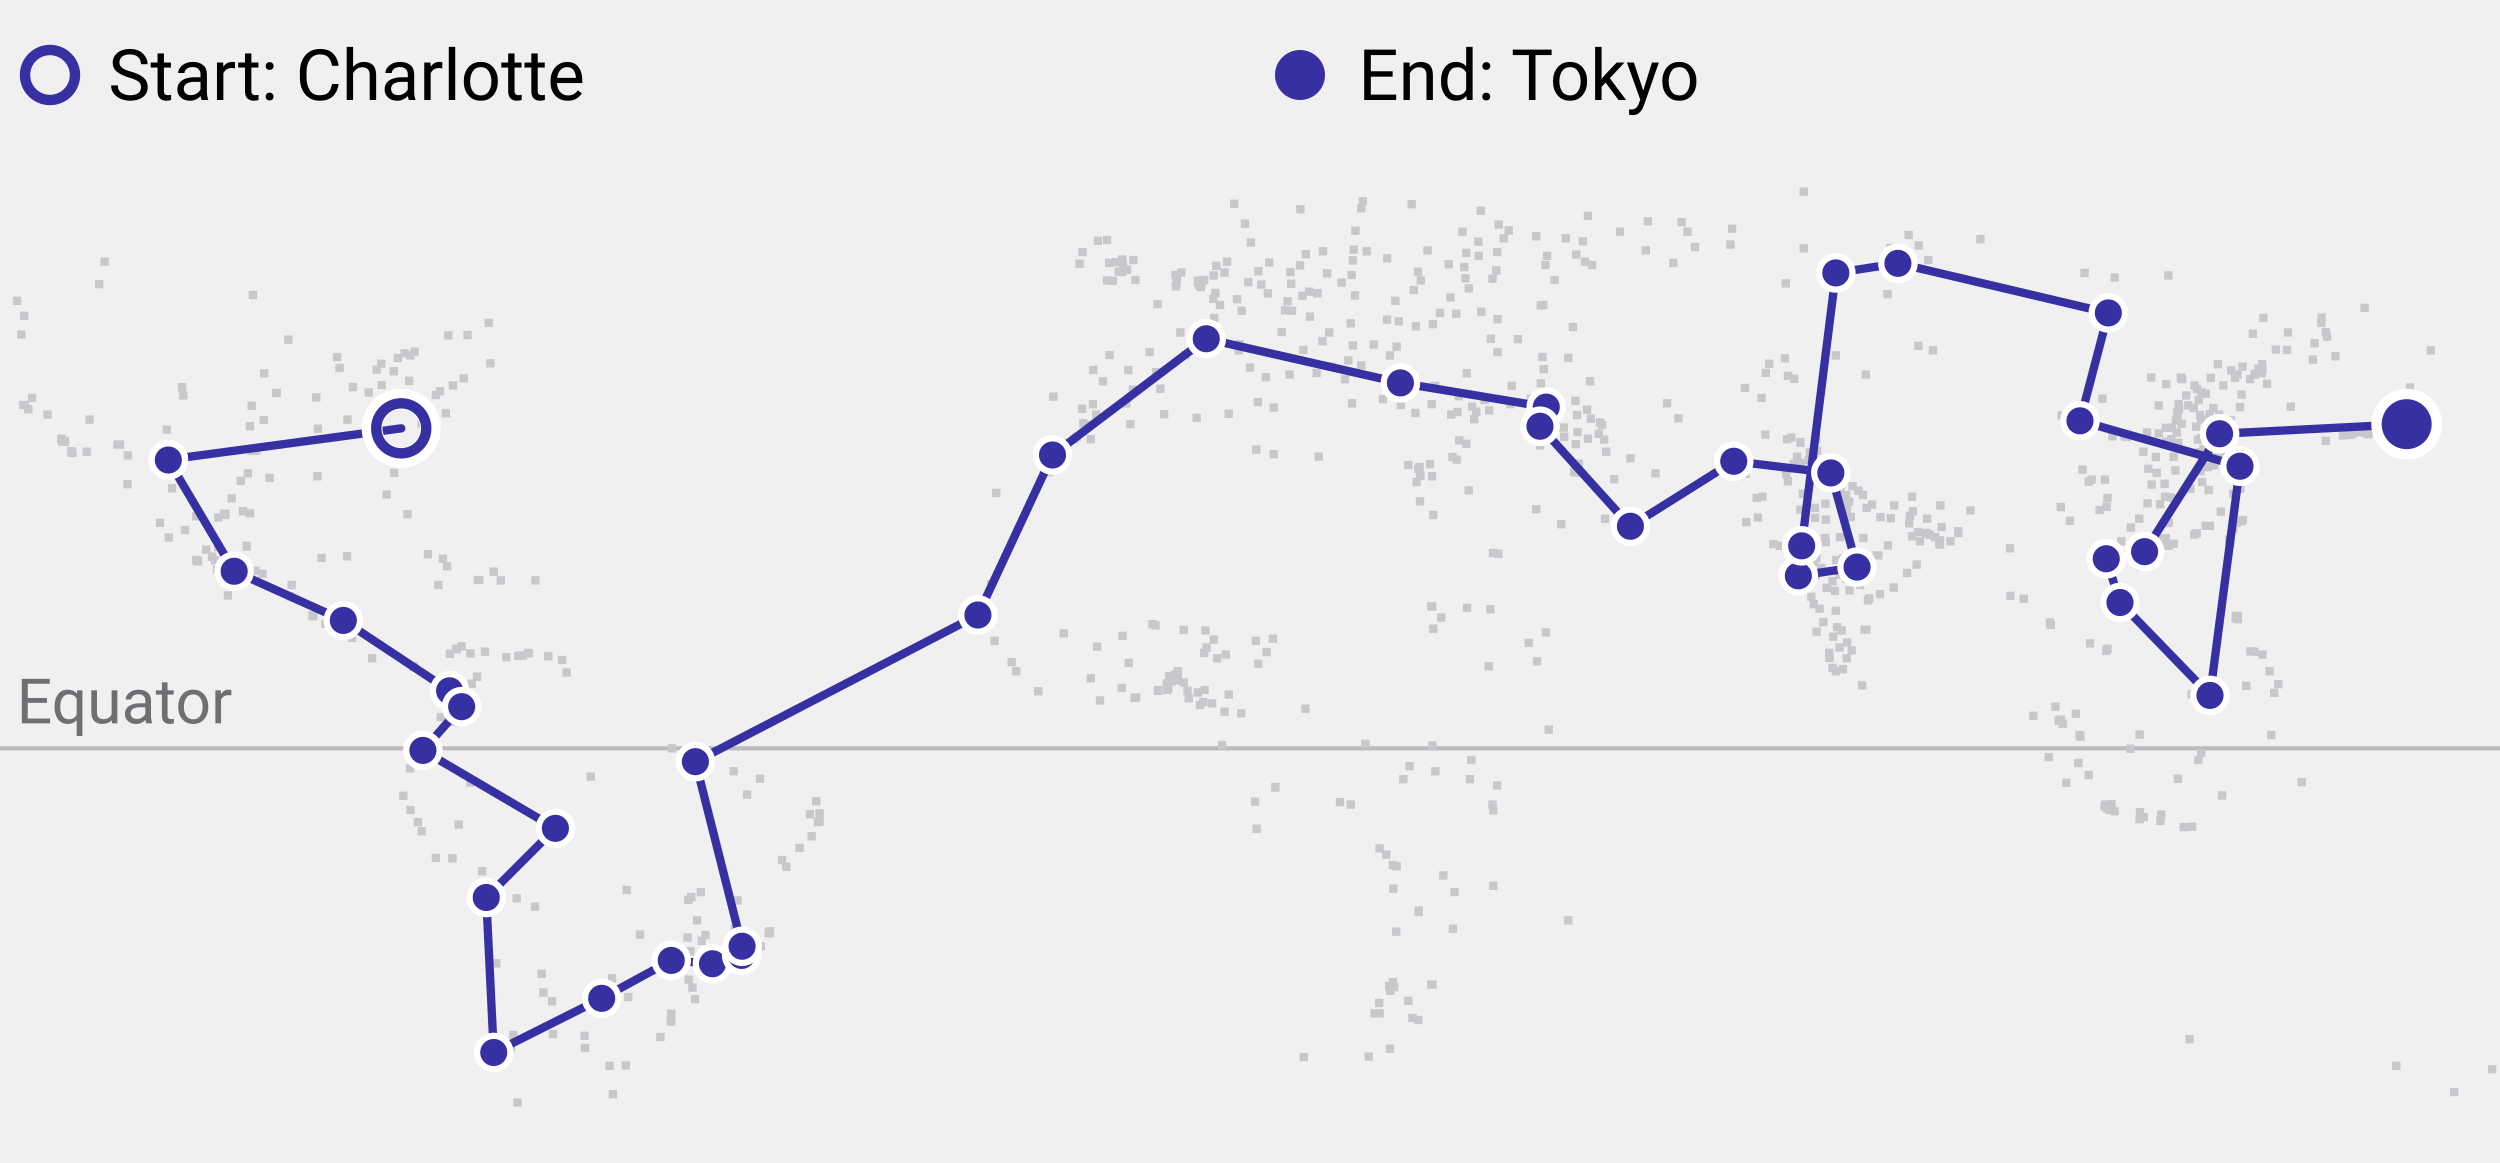
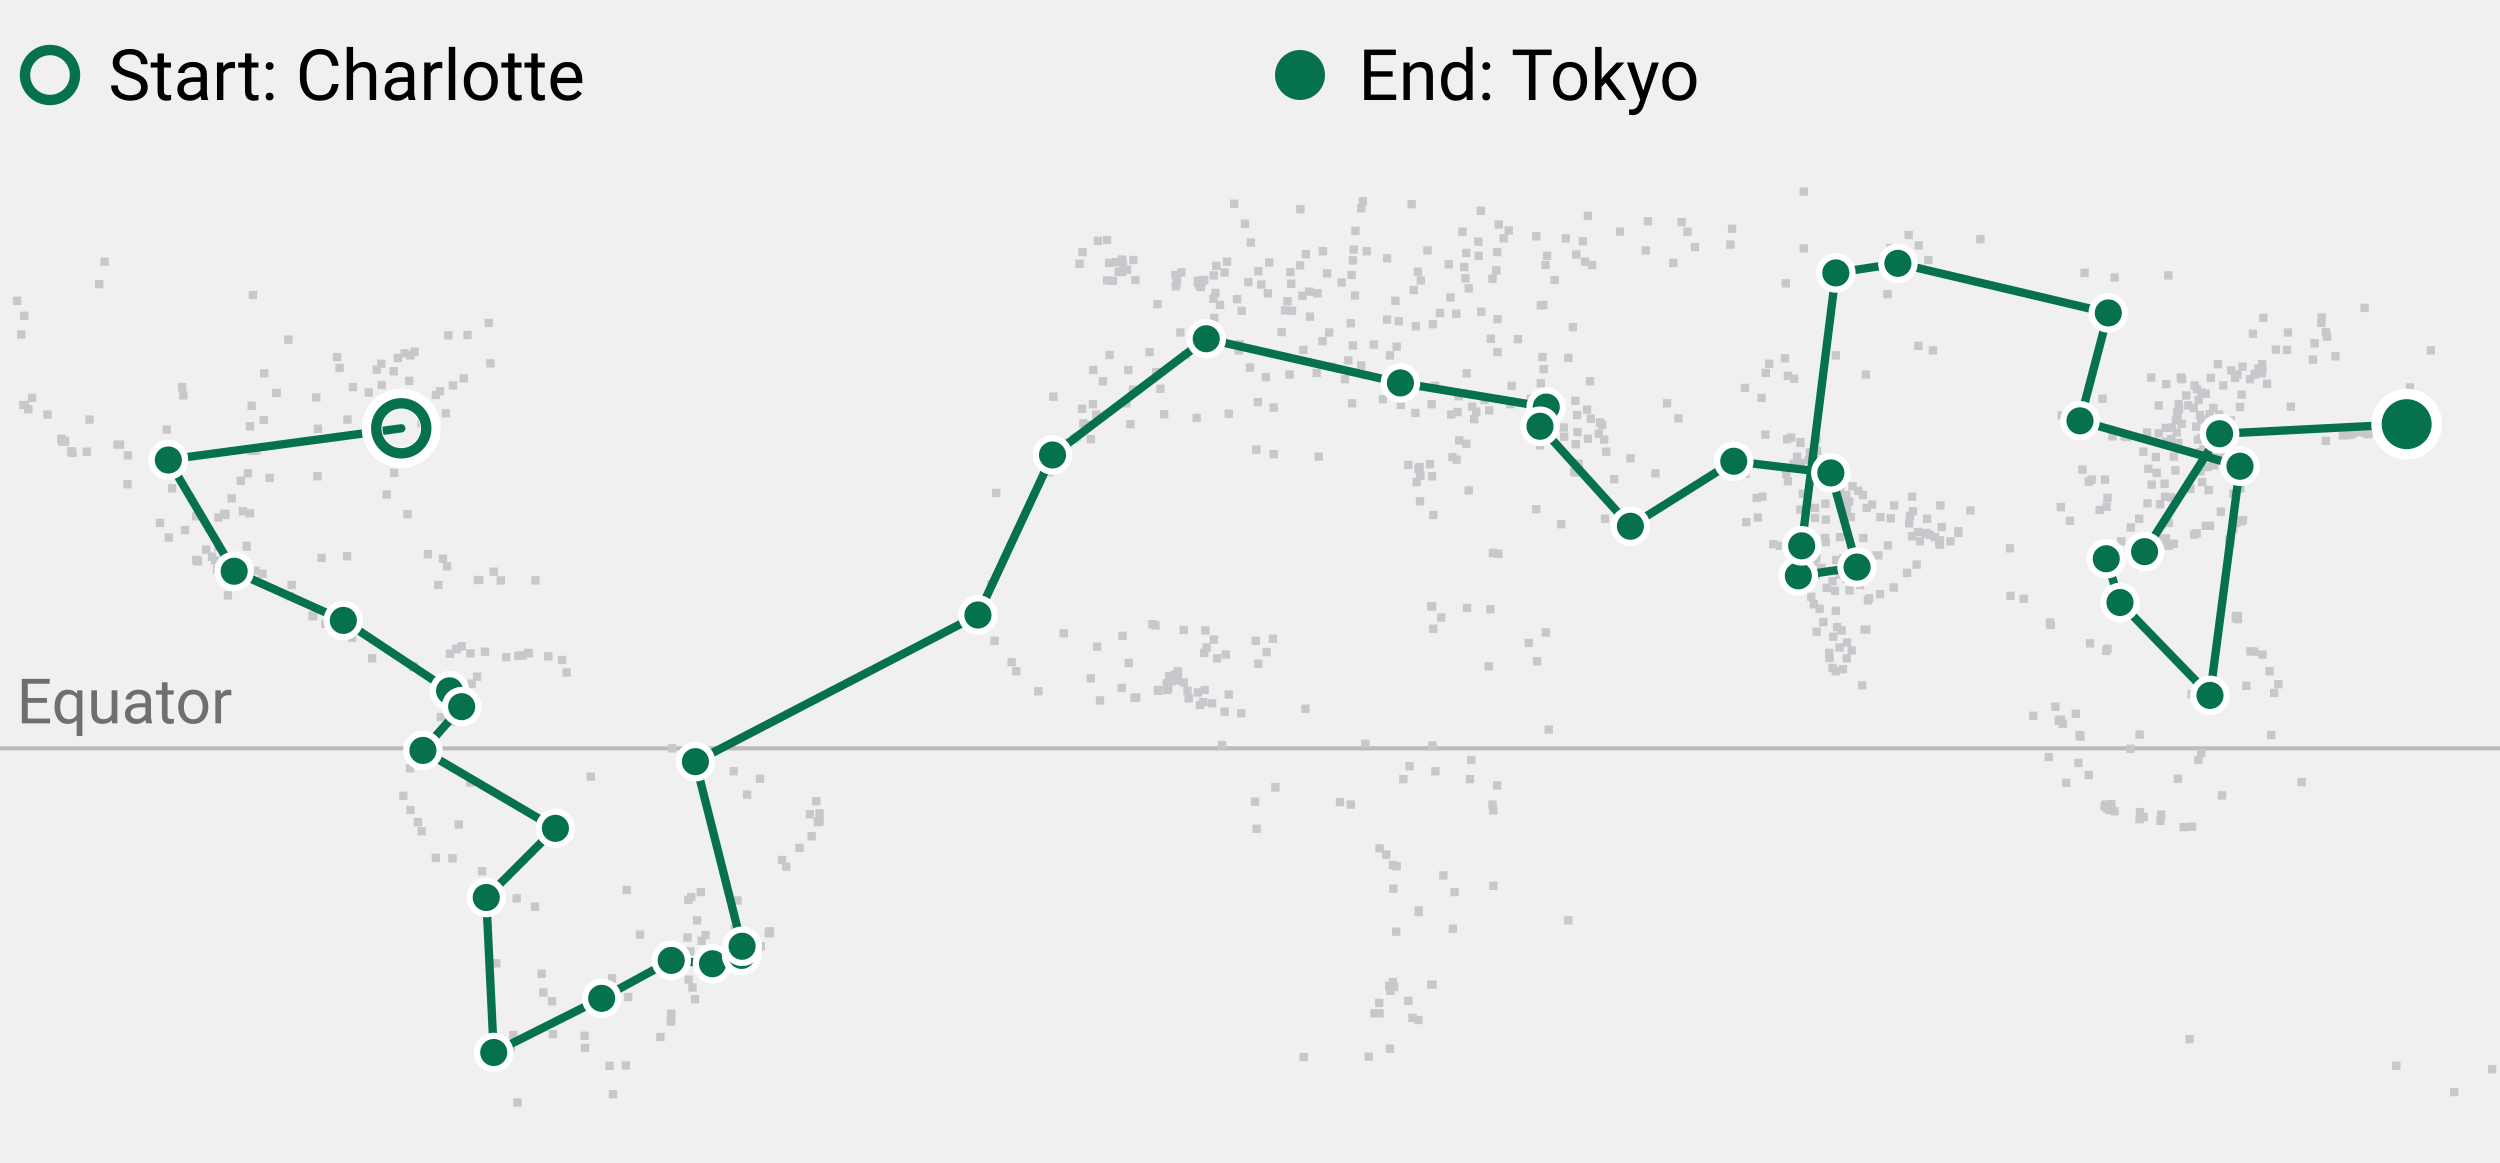
<svg xmlns="http://www.w3.org/2000/svg" width="600" height="279" viewBox="0 0 600 279" role="img" aria-labelledby="t d">
  <style>
text{font-family:-apple-system, BlinkMacSystemFont, system-ui, "Segoe UI", Roboto, sans-serif;fill:#000}
.sec{fill:#6e6e73}
.hair{stroke:rgba(60,60,67,.29);stroke-width:1;fill:none}
.ctx{fill:#c7c7cc}
- .acc{stroke:#3730a3}
- .accf{fill:#3730a3}
- .band{fill:#3730a3;fill-opacity:.28;stroke:#3730a3;stroke-width:.75}
+ .acc{stroke:#05714f}
+ .accf{fill:#05714f}
+ .band{fill:#05714f;fill-opacity:.28;stroke:#05714f;stroke-width:.75}
.ring{stroke:#fff}
.inkline{stroke:#000}
.lab{stroke:#fff;stroke-width:4px;stroke-linejoin:round}</style>
  <path class="hair" d="M0 179.6H600" />
  <text class="sec" x="4" y="173.6" font-size="15">Equator</text>
  <path class="ctx" d="M418.1 124.3h2v2h-2zM440.2 116.1h2v2h-2zM440.2 116.2h2v2h-2zM535.7 146.8h2v2h-2zM353.8 57h2v2h-2zM548.8 96.6h2v2h-2zM169.9 229.9h2v2h-2zM334.9 89.1h2v2h-2zM279.1 164.6h2v2h-2zM55.4 136.2h2v2h-2zM504.8 192.1h2v2h-2zM110.3 89.8h2v2h-2zM305.1 188h2v2h-2zM339.9 113.1h2v2h-2zM103.6 204.9h2v2h-2zM525.7 91.5h2v2h-2zM271.5 66.2h2v2h-2zM110.1 168.5h2v2h-2zM469 126.9h2v2h-2zM433.9 109.8h2v2h-2zM177.4 228.6h2v2h-2zM368.6 105.9h2v2h-2zM491 148.6h2v2h-2zM441 150.3h2v2h-2zM464.5 129.4h2v2h-2zM98.5 83.4h2v2h-2zM481.5 142h2v2h-2zM446.9 150.1h2v2h-2zM521.1 111.9h2v2h-2zM337.8 48h2v2h-2zM504.2 114.1h2v2h-2zM509.4 103.9h2v2h-2zM498.8 111.7h2v2h-2zM13.7 104.3h2v2h-2zM337 110.6h2v2h-2zM527.4 93.2h2v2h-2zM588 261.1h2v2h-2zM430.2 128.4h2v2h-2zM263 167.1h2v2h-2zM290.3 152.5h2v2h-2zM255.1 105.3h2v2h-2zM442.9 140.7h2v2h-2zM280.2 162.5h2v2h-2zM498.3 175.8h2v2h-2zM343.4 91.6h2v2h-2zM541 87.5h2v2h-2zM373.7 124.8h2v2h-2zM504.5 155.2h2v2h-2zM311.9 252.7h2v2h-2zM301 64.1h2v2h-2zM111.2 79.4h2v2h-2zM548.1 78.8h2v2h-2zM518.8 128.2h2v2h-2zM339.4 243.8h2v2h-2zM263.7 90.5h2v2h-2zM530.9 108.7h2v2h-2zM422.7 103.3h2v2h-2zM432.9 138.2h2v2h-2zM430.8 132.9h2v2h-2zM80.5 87.3h2v2h-2zM447 120.9h2v2h-2zM342.5 144.5h2v2h-2zM300.6 197.9h2v2h-2zM356.3 158.9h2v2h-2zM352.1 181.4h2v2h-2zM517.1 96.3h2v2h-2zM437.1 119.9h2v2h-2zM187.7 207h2v2h-2zM357.4 193.5h2v2h-2zM299 87.2h2v2h-2zM370.7 174.1h2v2h-2zM357.3 131.7h2v2h-2zM545.2 82.9h2v2h-2zM536.9 124h2v2h-2zM338.3 68.6h2v2h-2zM431.2 110.1h2v2h-2zM330.9 94.8h2v2h-2zM448.3 120.1h2v2h-2zM339.8 113.2h2v2h-2zM181.4 185.9h2v2h-2zM104.8 171.1h2v2h-2zM517.7 194.5h2v2h-2zM175.9 222.1h2v2h-2zM401.8 99.4h2v2h-2zM444.3 132.5h2v2h-2zM339.5 217.5h2v2h-2zM167.2 213.1h2v2h-2zM119.2 138.3h2v2h-2zM570.4 101.9h2v2h-2zM352.8 99.6h2v2h-2zM276.8 72h2v2h-2zM527 98.6h2v2h-2zM522 97.2h2v2h-2zM537 93.7h2v2h-2zM63.7 113.7h2v2h-2zM332.9 235.8h2v2h-2zM106.9 165h2v2h-2zM278.4 98.4h2v2h-2zM422.8 88.5h2v2h-2zM342.7 144.6h2v2h-2zM271.3 166.5h2v2h-2zM97.4 183.4h2v2h-2zM115.4 155.4h2v2h-2zM256.8 104.4h2v2h-2zM547.9 83h2v2h-2zM533.9 112.5h2v2h-2zM328.7 81.7h2v2h-2zM524.7 116.3h2v2h-2zM241.8 157.9h2v2h-2zM3.1 71.2h2v2h-2zM437.2 129.1h2v2h-2zM125.7 155.7h2v2h-2zM55.6 135.9h2v2h-2zM487 170.8h2v2h-2zM431.1 105.3h2v2h-2zM331.9 61h2v2h-2zM293.5 61.8h2v2h-2zM164.3 234.1h2v2h-2zM313.4 75h2v2h-2zM506.5 193.7h2v2h-2zM332.5 235.9h2v2h-2zM317.5 64.6h2v2h-2zM534.4 99.9h2v2h-2zM46.3 133.5h2v2h-2zM333.3 234.7h2v2h-2zM457.4 122.8h2v2h-2zM440.6 127.9h2v2h-2zM140.8 185.4h2v2h-2zM520.7 108.6h2v2h-2zM288 155.7h2v2h-2zM350.9 105.5h2v2h-2zM500.6 153.4h2v2h-2zM276.5 88.3h2v2h-2zM307.4 73.5h2v2h-2zM384.5 107.4h2v2h-2zM437.2 111.2h2v2h-2zM566.7 102.9h2v2h-2zM505.2 192.2h2v2h-2zM534.2 129.3h2v2h-2zM534.3 129.3h2v2h-2zM462.9 83.1h2v2h-2zM430.9 136.7h2v2h-2zM195.6 196.2h2v2h-2zM268.2 164.1h2v2h-2zM493.6 171.7h2v2h-2zM107.7 91.5h2v2h-2zM383 100.4h2v2h-2zM524.5 248.4h2v2h-2zM131.7 247.2h2v2h-2zM427.7 112.8h2v2h-2zM502.7 132.7h2v2h-2zM441.9 119.3h2v2h-2zM27.2 105.7h2v2h-2zM372.7 95.6h2v2h-2zM452.7 58.5h2v2h-2zM542 87.7h2v2h-2zM57.5 137.1h2v2h-2zM375.4 219.9h2v2h-2zM517.1 103h2v2h-2zM527.6 109.1h2v2h-2zM420.9 123.2h2v2h-2zM123.4 156.4h2v2h-2zM433.6 108.5h2v2h-2zM108.5 154.7h2v2h-2zM16.4 107.7h2v2h-2zM331.7 204.1h2v2h-2zM160 244.2h2v2h-2zM504.4 192.1h2v2h-2zM521.6 98.9h2v2h-2zM342.8 177.9h2v2h-2zM534.9 110.3h2v2h-2zM467.1 128.9h2v2h-2zM292.9 169.8h2v2h-2zM532.3 189.9h2v2h-2zM576.6 101.1h2v2h-2zM149.2 254.7h2v2h-2zM296.9 170.2h2v2h-2zM254.3 151h2v2h-2zM512.6 193.9h2v2h-2zM404 54.6h2v2h-2zM16.1 107.3h2v2h-2zM432.7 138h2v2h-2zM367.7 55.7h2v2h-2zM440.4 116.6h2v2h-2zM333.4 212.3h2v2h-2zM431.3 136.6h2v2h-2zM56.8 114.4h2v2h-2zM311.1 49.2h2v2h-2zM349.2 104.7h2v2h-2zM386.4 114h2v2h-2zM348.8 97.9h2v2h-2zM297 73.6h2v2h-2zM500.3 185h2v2h-2zM113.9 138.2h2v2h-2zM55.7 136.3h2v2h-2zM427.9 104.4h2v2h-2zM139.4 250.5h2v2h-2zM545.8 163.2h2v2h-2zM60.5 107.1h2v2h-2zM481.4 130.6h2v2h-2zM439.6 84.3h2v2h-2zM358.6 131.9h2v2h-2zM440.7 116.1h2v2h-2zM540.1 88.9h2v2h-2zM527.3 104.1h2v2h-2zM504.1 192.5h2v2h-2zM342.8 235.3h2v2h-2zM242.9 160.1h2v2h-2zM532 121.8h2v2h-2zM426.2 130h2v2h-2zM504.6 120.6h2v2h-2zM164.2 215h2v2h-2zM170.2 229.8h2v2h-2zM452.8 123.4h2v2h-2zM260.8 104.4h2v2h-2zM291.8 79.4h2v2h-2zM303.3 69.4h2v2h-2zM300.5 106.9h2v2h-2zM287 168.2h2v2h-2zM561.3 103.5h2v2h-2zM83.5 152.1h2v2h-2zM392.4 123.5h2v2h-2zM381.1 62.6h2v2h-2zM431.9 58.6h2v2h-2zM284 164.8h2v2h-2zM52.9 122.6h2v2h-2zM380.6 90.5h2v2h-2zM305.1 187.9h2v2h-2zM316.4 80.9h2v2h-2zM49.9 132.6h2v2h-2zM300.4 152.8h2v2h-2zM534.2 109.8h2v2h-2zM378.9 56.9h2v2h-2zM368.8 91h2v2h-2zM435.1 109.6h2v2h-2zM299.2 57.2h2v2h-2zM535 126h2v2h-2zM576.5 100.3h2v2h-2zM358.4 75.6h2v2h-2zM574.1 254.8h2v2h-2zM450.3 123.1h2v2h-2zM353.3 97.8h2v2h-2zM453.5 140h2v2h-2zM405.8 58.3h2v2h-2zM322.6 85.5h2v2h-2zM518.9 91.2h2v2h-2zM369.5 87.6h2v2h-2zM508.9 103.7h2v2h-2zM394 59.1h2v2h-2zM169 228.6h2v2h-2zM268.4 151.6h2v2h-2zM446.2 128.1h2v2h-2zM464.4 129.4h2v2h-2zM527 107.5h2v2h-2zM258.1 62.3h2v2h-2zM495.8 124h2v2h-2zM281.2 67.7h2v2h-2zM436.1 135.3h2v2h-2zM382.7 103.1h2v2h-2zM368.8 72.3h2v2h-2zM520.7 129.5h2v2h-2zM177 228.3h2v2h-2zM525.6 127.3h2v2h-2zM338.8 77.3h2v2h-2zM557.2 104.8h2v2h-2zM437.4 140.1h2v2h-2zM523.7 93.9h2v2h-2zM541.8 88.6h2v2h-2zM46.1 133.4h2v2h-2zM267.5 64.2h2v2h-2zM394.5 52.1h2v2h-2zM302.8 89.5h2v2h-2zM434.9 104.3h2v2h-2zM288.6 154.4h2v2h-2zM74.2 146.7h2v2h-2zM121.6 250.4h2v2h-2zM286.9 67.5h2v2h-2zM22.8 67.2h2v2h-2zM327.5 252.6h2v2h-2zM193.8 199.7h2v2h-2zM107 155.9h2v2h-2zM533.5 109.3h2v2h-2zM457.9 127.7h2v2h-2zM254.3 109.6h2v2h-2zM177.9 228.4h2v2h-2zM248.2 164.9h2v2h-2zM367.7 99.7h2v2h-2zM431.1 121.3h2v2h-2zM175.1 184.1h2v2h-2zM439.3 111.6h2v2h-2zM442.2 157h2v2h-2zM474.3 56.4h2v2h-2zM526.5 104.5h2v2h-2zM127.4 216.6h2v2h-2zM471.9 121.5h2v2h-2zM287.8 167.5h2v2h-2zM5.8 97.2h2v2h-2zM334.1 222.6h2v2h-2zM518.9 105h2v2h-2zM90.5 86.3h2v2h-2zM442.3 121.4h2v2h-2zM542.2 75.3h2v2h-2zM493.1 172h2v2h-2zM342.6 96h2v2h-2zM323.2 192.1h2v2h-2zM447.6 142.6h2v2h-2zM106.6 79.5h2v2h-2zM439 151.8h2v2h-2zM535 117.5h2v2h-2zM372.1 66.2h2v2h-2zM281 160.9h2v2h-2zM377.9 110.3h2v2h-2zM357.2 65.9h2v2h-2zM490.7 180.7h2v2h-2zM435.7 145.1h2v2h-2zM324.2 69.9h2v2h-2zM129.4 237.2h2v2h-2zM259 100.6h2v2h-2zM24.1 61.8h2v2h-2zM177.2 228.4h2v2h-2zM291.1 157h2v2h-2zM281.7 160.1h2v2h-2zM123 214.6h2v2h-2zM120.5 156.7h2v2h-2zM295.2 47.9h2v2h-2zM508.1 128.9h2v2h-2zM498.1 175.4h2v2h-2zM358.3 187.5h2v2h-2zM399.1 95.8h2v2h-2zM93.6 112.5h2v2h-2zM348.5 74.3h2v2h-2zM283.5 84.2h2v2h-2zM457.9 118.2h2v2h-2zM436.6 110.3h2v2h-2zM439.6 160.1h2v2h-2zM567.3 103.2h2v2h-2zM521.2 99.9h2v2h-2zM442.3 153.2h2v2h-2zM443.4 155.1h2v2h-2zM515.3 89.6h2v2h-2zM275.6 148.8h2v2h-2zM276.3 149.1h2v2h-2zM83.7 91.9h2v2h-2zM270.9 92.5h2v2h-2zM504.7 193h2v2h-2zM493.8 98.7h2v2h-2zM374.4 103.8h2v2h-2zM510.4 125.6h2v2h-2zM437.2 123.7h2v2h-2zM194.9 191.3h2v2h-2zM459 134.5h2v2h-2zM532.6 91.5h2v2h-2zM517.4 120h2v2h-2zM338.7 98.1h2v2h-2zM542 156.1h2v2h-2zM431.1 105.1h2v2h-2zM315.2 69.4h2v2h-2zM442.1 117.8h2v2h-2zM338 243.3h2v2h-2zM527.3 99.7h2v2h-2zM99.3 196.3h2v2h-2zM517.5 196h2v2h-2zM135 160.4h2v2h-2zM282.5 64.4h2v2h-2zM337.3 182.9h2v2h-2zM445 116.8h2v2h-2zM178.3 189.7h2v2h-2zM520.2 101.6h2v2h-2zM170.2 230.3h2v2h-2zM556.2 75.2h2v2h-2zM324.3 54.4h2v2h-2zM90.6 91.4h2v2h-2zM280.3 161.5h2v2h-2zM534 128.5h2v2h-2zM417.9 112.7h2v2h-2zM4.6 96.2h2v2h-2zM152.6 223.3h2v2h-2zM323.5 95.8h2v2h-2zM53 122.6h2v2h-2zM113.5 161.4h2v2h-2zM443.6 115.7h2v2h-2zM526.3 92.4h2v2h-2zM536.9 113.4h2v2h-2zM536.6 96.7h2v2h-2zM379.4 61.8h2v2h-2zM76.2 132.9h2v2h-2zM55.2 136h2v2h-2zM348.6 109.3h2v2h-2zM334.7 76.1h2v2h-2zM236.9 139.2h2v2h-2zM518.6 118.2h2v2h-2zM40.3 116.2h2v2h-2zM431.1 136.5h2v2h-2zM195.3 196.3h2v2h-2zM465 125.5h2v2h-2zM306.6 78.7h2v2h-2zM311.8 83h2v2h-2zM293.9 98.3h2v2h-2zM522.4 89.6h2v2h-2zM277 164.8h2v2h-2zM500.3 114.6h2v2h-2zM537.2 87h2v2h-2zM540.2 88.7h2v2h-2zM258.7 97.1h2v2h-2zM145.3 254.8h2v2h-2zM312.3 169.1h2v2h-2zM449.8 132.3h2v2h-2zM58.5 112.6h2v2h-2zM169.7 230.1h2v2h-2zM51.4 130.3h2v2h-2zM453.6 120.3h2v2h-2zM492.3 168.6h2v2h-2zM529.3 98.4h2v2h-2zM300.9 95.5h2v2h-2zM522.6 100.7h2v2h-2zM535.5 108.8h2v2h-2zM554.5 81.4h2v2h-2zM170.2 230.3h2v2h-2zM48.5 130.9h2v2h-2zM250.8 112.3h2v2h-2zM97.5 84.3h2v2h-2zM288.1 164.6h2v2h-2zM344.6 74.1h2v2h-2zM53.7 141.9h2v2h-2zM195.7 194.2h2v2h-2zM315.5 108.6h2v2h-2zM356.8 80.3h2v2h-2zM514.4 119.8h2v2h-2zM512.4 123.5h2v2h-2zM575.8 101.1h2v2h-2zM445.9 163.5h2v2h-2zM290.7 69.3h2v2h-2zM345.4 209.1h2v2h-2zM270.3 100.8h2v2h-2zM146.1 261.6h2v2h-2zM116.3 76.5h2v2h-2zM75.3 101.9h2v2h-2zM377.3 60.1h2v2h-2zM512.5 132.2h2v2h-2zM512.5 195.6h2v2h-2zM269.8 87.8h2v2h-2zM308.9 67.1h2v2h-2zM532.3 108.4h2v2h-2zM59.7 69.8h2v2h-2zM543.1 91.1h2v2h-2zM387.8 54.6h2v2h-2zM519.5 124.5h2v2h-2zM533.8 105.8h2v2h-2zM518.6 128.4h2v2h-2zM175.5 222.1h2v2h-2zM449.4 132.3h2v2h-2zM365.9 153.3h2v2h-2zM51.4 123.2h2v2h-2zM59.4 107.2h2v2h-2zM459.8 128.9h2v2h-2zM512.5 134.9h2v2h-2zM171.6 229.2h2v2h-2zM347.3 98.5h2v2h-2zM533.4 107.7h2v2h-2zM52.7 133.7h2v2h-2zM521.5 97.8h2v2h-2zM104.6 92.9h2v2h-2zM262.5 56.8h2v2h-2zM358.7 52.9h2v2h-2zM333.5 235.8h2v2h-2zM572.2 102.9h2v2h-2zM438.1 156.9h2v2h-2zM536 88.9h2v2h-2zM441.4 133h2v2h-2zM281.5 65.4h2v2h-2zM521.9 96h2v2h-2zM19.8 107.4h2v2h-2zM29.6 115.2h2v2h-2zM379.9 97.3h2v2h-2zM288 66.2h2v2h-2zM349.1 94.1h2v2h-2zM279 163h2v2h-2zM51.1 135.7h2v2h-2zM291.8 72.2h2v2h-2zM539 90h2v2h-2zM55.9 136.3h2v2h-2zM528.4 125.2h2v2h-2zM559.5 84.5h2v2h-2zM499.3 64.5h2v2h-2zM258.8 59.5h2v2h-2zM291.3 81.7h2v2h-2zM348.1 213.1h2v2h-2zM104.2 139.4h2v2h-2zM97.5 193.4h2v2h-2zM37.4 124.5h2v2h-2zM575.7 100.8h2v2h-2zM79.9 84.7h2v2h-2zM529.4 125.2h2v2h-2zM566.5 72.9h2v2h-2zM292.3 177.8h2v2h-2zM396.3 112.6h2v2h-2zM286.5 66.9h2v2h-2zM521.4 102.8h2v2h-2zM287 66.4h2v2h-2zM527.8 106.8h2v2h-2zM431.7 117.5h2v2h-2zM521.7 185.9h2v2h-2zM459.4 82h2v2h-2zM260.8 161.8h2v2h-2zM112.2 163.1h2v2h-2zM116.7 86.2h2v2h-2zM512.5 175.3h2v2h-2zM308.7 64.3h2v2h-2zM4.8 74.8h2v2h-2zM62 136.7h2v2h-2zM356.7 145.2h2v2h-2zM283.1 150.2h2v2h-2zM166.3 219.9h2v2h-2zM286.5 165.2h2v2h-2zM577.1 100.8h2v2h-2zM168.2 229.9h2v2h-2zM326.1 47.3h2v2h-2zM262.1 98.5h2v2h-2zM445.4 139.4h2v2h-2zM42.7 91.9h2v2h-2zM117.5 136.2h2v2h-2zM106.3 134.9h2v2h-2zM513.5 195.1h2v2h-2zM531.4 105.4h2v2h-2zM429.1 131.1h2v2h-2zM428.1 114.5h2v2h-2zM103.6 93.8h2v2h-2zM167.4 224.8h2v2h-2zM370 150.8h2v2h-2zM556.1 76.5h2v2h-2zM536.1 146.8h2v2h-2zM129 232.7h2v2h-2zM501 114.1h2v2h-2zM290.9 62.8h2v2h-2zM392.6 123.3h2v2h-2zM342.5 235.3h2v2h-2zM421.8 94.5h2v2h-2zM430.3 108.6h2v2h-2zM327 59.3h2v2h-2zM82.3 132.5h2v2h-2zM4.1 79.3h2v2h-2zM530.3 109.5h2v2h-2zM20.5 99.7h2v2h-2zM532.3 108h2v2h-2zM461.8 61.4h2v2h-2zM326.7 177.5h2v2h-2zM342.2 110.4h2v2h-2zM284.3 166.6h2v2h-2zM528.4 93.5h2v2h-2zM59 101.3h2v2h-2zM518.5 129.4h2v2h-2zM82.4 99.7h2v2h-2zM347.7 221.9h2v2h-2zM447.3 143.1h2v2h-2zM518.5 115.1h2v2h-2zM526.7 95h2v2h-2zM77.1 148.7h2v2h-2zM46.1 122.9h2v2h-2zM442 112.5h2v2h-2zM149.4 212.6h2v2h-2zM55.2 136h2v2h-2zM493.5 171.9h2v2h-2zM358.3 59.5h2v2h-2zM292.9 64.4h2v2h-2zM414.7 53.9h2v2h-2zM462.2 127.4h2v2h-2zM29.7 108.3h2v2h-2zM434.6 120.9h2v2h-2zM251.8 94.2h2v2h-2zM515.4 115.3h2v2h-2zM518.8 101.7h2v2h-2zM431.3 136.7h2v2h-2zM433.7 142.2h2v2h-2zM358.1 63.9h2v2h-2zM464.7 120.3h2v2h-2zM297.8 52.7h2v2h-2zM338.3 91.9h2v2h-2zM377.6 102.7h2v2h-2zM369.9 62.6h2v2h-2zM333.3 235.4h2v2h-2zM535.8 146.9h2v2h-2zM145.9 233.8h2v2h-2zM52.9 122.5h2v2h-2zM530.4 110.7h2v2h-2zM54.3 136.6h2v2h-2zM575.1 95.9h2v2h-2zM286.5 66.4h2v2h-2zM461.5 127h2v2h-2zM380.1 104.3h2v2h-2zM376.5 77.5h2v2h-2zM519.5 130h2v2h-2zM281.7 161.7h2v2h-2zM516.6 112.5h2v2h-2zM57.3 121.7h2v2h-2zM375.4 84.9h2v2h-2zM295.9 70.8h2v2h-2zM46.3 133.6h2v2h-2zM298.6 66.7h2v2h-2zM424.6 129.6h2v2h-2zM190.9 202.5h2v2h-2zM79.7 144.8h2v2h-2zM342.7 113.3h2v2h-2zM39 102.1h2v2h-2zM457.1 55.4h2v2h-2zM440.5 136.9h2v2h-2zM440.9 113.3h2v2h-2zM439.4 140.8h2v2h-2zM464.6 128.7h2v2h-2zM13.9 105h2v2h-2zM186.7 205.4h2v2h-2zM493.3 171.9h2v2h-2zM565.6 102.7h2v2h-2zM68.6 142.1h2v2h-2zM339.3 64.2h2v2h-2zM301.7 67.3h2v2h-2zM367.9 157.7h2v2h-2zM390.3 109h2v2h-2zM434.4 107.7h2v2h-2zM459.5 57.9h2v2h-2zM514.6 111.5h2v2h-2zM281.1 65h2v2h-2zM55.2 135.8h2v2h-2zM503.6 94.7h2v2h-2zM318.5 87h2v2h-2zM332.7 236.8h2v2h-2zM536.7 116.1h2v2h-2zM577 100.6h2v2h-2zM122.2 247.4h2v2h-2zM265.2 62.1h2v2h-2zM567 102.9h2v2h-2zM353.9 60.4h2v2h-2zM576.6 100.5h2v2h-2zM6.7 94.5h2v2h-2zM504.8 118.5h2v2h-2zM535.2 111.5h2v2h-2zM435.1 107.2h2v2h-2zM10.4 98.5h2v2h-2zM282.3 78.8h2v2h-2zM320.6 191.5h2v2h-2zM328.9 242.2h2v2h-2zM516.4 108.7h2v2h-2zM312.4 60h2v2h-2zM289.9 167.8h2v2h-2zM493.6 120.7h2v2h-2zM165.2 236h2v2h-2zM538.1 163.6h2v2h-2zM74 146.7h2v2h-2zM281.4 66.9h2v2h-2zM75.2 113.3h2v2h-2zM577 100.7h2v2h-2zM437 128.1h2v2h-2zM380.1 50.8h2v2h-2zM525 165.6h2v2h-2zM43.4 126.2h2v2h-2zM177.6 228.6h2v2h-2zM524.2 96.3h2v2h-2zM339.5 217.9h2v2h-2zM139.3 247.6h2v2h-2zM510.3 178.7h2v2h-2zM268.3 61.3h2v2h-2zM177.1 228.4h2v2h-2zM540 155.4h2v2h-2zM544.1 175.4h2v2h-2zM526.1 101.4h2v2h-2zM286.2 99.3h2v2h-2zM27.8 105.7h2v2h-2zM356.4 97.5h2v2h-2zM93.5 88.1h2v2h-2zM106 98.2h2v2h-2zM529.6 89.7h2v2h-2zM520.1 104.4h2v2h-2zM268.5 62.2h2v2h-2zM374.8 56.2h2v2h-2zM543.7 160.1h2v2h-2zM333.4 235.8h2v2h-2zM464.6 129.7h2v2h-2zM567.2 102.9h2v2h-2zM355.3 95h2v2h-2zM65.3 93.3h2v2h-2zM65.4 93.3h2v2h-2zM535.6 147.4h2v2h-2zM106.6 168.1h2v2h-2zM113.7 138.2h2v2h-2zM111.9 186.8h2v2h-2zM484.7 142.7h2v2h-2zM506 103.7h2v2h-2zM563.6 103.2h2v2h-2zM301 158.3h2v2h-2zM343.5 184.1h2v2h-2zM304.5 152.3h2v2h-2zM441.3 159.6h2v2h-2zM264.7 56.6h2v2h-2zM434.3 133.8h2v2h-2zM59 122.2h2v2h-2zM316.5 59.3h2v2h-2zM166.2 181.6h2v2h-2zM526.6 181.4h2v2h-2zM544.8 165.3h2v2h-2zM428.1 89.2h2v2h-2zM288.3 150.3h2v2h-2zM330 239.7h2v2h-2zM109.8 154.1h2v2h-2zM339.7 111.1h2v2h-2zM266.1 66.4h2v2h-2zM576.5 101.7h2v2h-2zM439.7 133.4h2v2h-2zM434.3 144h2v2h-2zM536.5 116.3h2v2h-2zM346.7 62.4h2v2h-2zM60.3 136h2v2h-2zM130.6 156.5h2v2h-2zM526.2 127h2v2h-2zM457.2 124.6h2v2h-2zM309.1 73.6h2v2h-2zM87.6 105h2v2h-2zM330.1 202.6h2v2h-2zM343 122.6h2v2h-2zM107.6 169h2v2h-2zM332.6 250.7h2v2h-2zM534.8 113.2h2v2h-2zM361.8 91.6h2v2h-2zM361.1 54.3h2v2h-2zM283.1 162.8h2v2h-2zM339.8 119.3h2v2h-2zM257.4 103.9h2v2h-2zM497.8 182.1h2v2h-2zM452.1 129.9h2v2h-2zM459.3 126.7h2v2h-2zM127.5 138.3h2v2h-2zM422 118.2h2v2h-2zM435 150.6h2v2h-2zM520.5 105.4h2v2h-2zM423.6 86.3h2v2h-2zM535.7 124.5h2v2h-2zM303.6 62h2v2h-2zM62.4 88.6h2v2h-2zM400.6 62.1h2v2h-2zM443.2 123.1h2v2h-2zM165.8 238.8h2v2h-2zM170.6 230.9h2v2h-2zM274.9 83.5h2v2h-2zM133.9 157.4h2v2h-2zM377.1 95.2h2v2h-2zM269.3 95.8h2v2h-2zM534.5 87.9h2v2h-2zM350.7 65.8h2v2h-2zM96.1 83.8h2v2h-2zM98.2 159.1h2v2h-2zM513.4 107.4h2v2h-2zM131.5 239.3h2v2h-2zM504.8 154.7h2v2h-2zM143 238.6h2v2h-2zM175.5 221.8h2v2h-2zM567.7 102.7h2v2h-2zM523.1 197.5h2v2h-2zM339.4 111.5h2v2h-2zM337 239.2h2v2h-2zM557.5 79.8h2v2h-2zM357.2 192.1h2v2h-2zM46.5 133.7h2v2h-2zM351.1 144.9h2v2h-2zM333.3 206.6h2v2h-2zM350 54.6h2v2h-2zM576 101.1h2v2h-2zM516 131h2v2h-2zM440.5 154.4h2v2h-2zM537.3 123.8h2v2h-2zM74.1 146.9h2v2h-2zM266.9 61.9h2v2h-2zM124.2 156.3h2v2h-2zM183.8 223h2v2h-2zM531.6 98.5h2v2h-2zM576 101.5h2v2h-2zM5 96.2h2v2h-2zM334.2 206.9h2v2h-2zM351 88.6h2v2h-2zM438.8 159.3h2v2h-2zM183.8 222.5h2v2h-2zM325.7 49h2v2h-2zM293.9 165.7h2v2h-2zM491.2 149h2v2h-2zM357.4 211.6h2v2h-2zM237.7 152.8h2v2h-2zM539.1 155.3h2v2h-2zM181.6 226.1h2v2h-2zM287.5 66.3h2v2h-2zM304.7 108h2v2h-2zM170.4 230.3h2v2h-2zM276.9 164.6h2v2h-2zM567.3 102.7h2v2h-2zM175.3 222.2h2v2h-2zM562.7 103.4h2v2h-2zM96.8 122.4h2v2h-2zM103.1 176h2v2h-2zM62.3 99.8h2v2h-2zM160.1 242.3h2v2h-2zM402.6 52.3h2v2h-2zM107.6 205h2v2h-2zM525.5 96.9h2v2h-2zM277.5 92.3h2v2h-2zM332.4 235.6h2v2h-2zM464.5 129.1h2v2h-2zM536.8 124.1h2v2h-2zM571.5 102.8h2v2h-2zM505.8 193.3h2v2h-2zM308 71.3h2v2h-2zM114 138.2h2v2h-2zM521.8 105.3h2v2h-2zM354.5 73.8h2v2h-2zM352.3 96.6h2v2h-2zM491 148.4h2v2h-2zM536.4 124.1h2v2h-2zM315 88.5h2v2h-2zM164 224h2v2h-2zM323.9 58.9h2v2h-2zM522.7 90h2v2h-2zM43 93.9h2v2h-2zM494.1 172.7h2v2h-2zM281.7 162.3h2v2h-2zM520.1 118.4h2v2h-2zM366.4 94.7h2v2h-2zM262.3 154.2h2v2h-2zM347.6 108.7h2v2h-2zM377.1 112.4h2v2h-2zM68.2 80.5h2v2h-2zM59.9 107.2h2v2h-2zM434.8 137h2v2h-2zM296.5 81.6h2v2h-2zM434.9 133h2v2h-2zM195.7 196.1h2v2h-2zM311 62.7h2v2h-2zM497.2 170.3h2v2h-2zM125.9 155.8h2v2h-2zM55.9 136.6h2v2h-2zM238.1 117.3h2v2h-2zM260 101h2v2h-2zM420.6 118.5h2v2h-2zM287.4 66.8h2v2h-2zM363.3 80.4h2v2h-2zM69 139.4h2v2h-2zM571 102.1h2v2h-2zM517.1 128.3h2v2h-2zM461.5 123.5h2v2h-2zM433.1 109.4h2v2h-2zM169.5 229.9h2v2h-2zM536.7 124h2v2h-2zM269.9 158.1h2v2h-2zM506.5 65.6h2v2h-2zM321 66.8h2v2h-2zM123.2 263.6h2v2h-2zM527.1 112.1h2v2h-2zM427.4 85h2v2h-2zM107 167.6h2v2h-2zM514.3 102.8h2v2h-2zM377.5 98.6h2v2h-2zM579.1 97.8h2v2h-2zM535.6 147.1h2v2h-2zM582.4 83.1h2v2h-2zM551.4 186.7h2v2h-2zM351.5 116.7h2v2h-2zM59.4 96.4h2v2h-2zM527.3 179.7h2v2h-2zM39.5 128h2v2h-2zM567.6 102.6h2v2h-2zM321.8 90h2v2h-2zM107.5 172.2h2v2h-2zM571 102.5h2v2h-2zM53.1 122.4h2v2h-2zM333.9 71.2h2v2h-2zM502.9 121.4h2v2h-2zM567.4 102.8h2v2h-2zM271.7 166.4h2v2h-2zM56 136.5h2v2h-2zM441.2 114.3h2v2h-2zM54.6 118.6h2v2h-2zM265.3 84.2h2v2h-2zM374.3 101.6h2v2h-2zM438.8 138.5h2v2h-2zM193.4 194.4h2v2h-2zM101.7 132h2v2h-2zM296.3 83.1h2v2h-2zM94.5 84.9h2v2h-2zM531.3 86.4h2v2h-2zM290.4 75.3h2v2h-2zM427.6 67h2v2h-2zM351.5 68.2h2v2h-2zM343 149.9h2v2h-2zM557.2 78.7h2v2h-2zM384.2 123.5h2v2h-2zM124.5 156.3h2v2h-2zM300.2 191.4h2v2h-2zM55.2 137.4h2v2h-2zM414.3 57.7h2v2h-2zM14.6 105h2v2h-2zM108.6 154.8h2v2h-2zM519.1 129.5h2v2h-2zM167.8 228.2h2v2h-2zM367.7 121.2h2v2h-2zM287.6 83.3h2v2h-2zM429.5 110.3h2v2h-2zM351.8 186h2v2h-2zM446.5 150.1h2v2h-2zM279.6 161.3h2v2h-2zM578 97h2v2h-2zM577.1 100.4h2v2h-2zM446.8 88.9h2v2h-2zM50.6 133.5h2v2h-2zM576 100.6h2v2h-2zM269.3 63.8h2v2h-2zM269.5 63.7h2v2h-2zM350.9 59.7h2v2h-2zM160.3 178.6h2v2h-2zM100.2 100.6h2v2h-2zM576.1 100.3h2v2h-2zM469 126.5h2v2h-2zM439.6 145.6h2v2h-2zM170.6 229.9h2v2h-2zM88.3 157h2v2h-2zM164.7 227.3h2v2h-2zM541.9 86.4h2v2h-2zM14.5 104.8h2v2h-2zM380.8 99.5h2v2h-2zM350.4 63.1h2v2h-2zM458.1 121.7h2v2h-2zM464.5 129.2h2v2h-2zM344.9 147.2h2v2h-2zM536.7 124.1h2v2h-2zM176 215.1h2v2h-2zM325.7 86.7h2v2h-2zM376.8 112.2h2v2h-2zM183.5 222.9h2v2h-2zM441.2 118.6h2v2h-2zM335.8 186h2v2h-2zM377.2 105.6h2v2h-2zM77.2 148.7h2v2h-2zM505.3 193.4h2v2h-2zM160.1 243.9h2v2h-2zM358.4 83.5h2v2h-2zM290.3 65.1h2v2h-2zM554.1 85.3h2v2h-2zM95.8 190h2v2h-2zM434.6 123.3h2v2h-2zM171 229.9h2v2h-2zM438 155.7h2v2h-2zM456.7 136.5h2v2h-2zM91.8 117.7h2v2h-2zM170.5 230.9h2v2h-2zM597.1 255.6h2v2h-2zM369.4 72.2h2v2h-2zM111.1 169.6h2v2h-2zM169.5 229.2h2v2h-2zM98.3 158.9h2v2h-2zM341.6 59.1h2v2h-2zM74.9 94.4h2v2h-2zM234.8 146.3h2v2h-2zM157.5 247.9h2v2h-2zM342.9 76.8h2v2h-2zM446.1 117.8h2v2h-2zM100.2 198.5h2v2h-2zM577.4 92h2v2h-2zM303 155.5h2v2h-2zM56.3 134.7h2v2h-2zM164.9 214.3h2v2h-2zM436.6 148.3h2v2h-2zM97.2 90.4h2v2h-2zM417.8 92.1h2v2h-2zM105.3 133.1h2v2h-2zM452 69.6h2v2h-2zM383.5 101h2v2h-2zM529.1 116.6h2v2h-2zM525.1 197.4h2v2h-2zM429.6 89.9h2v2h-2zM331.9 75.7h2v2h-2zM347.1 70.4h2v2h-2zM576.7 100.3h2v2h-2zM369.2 84.7h2v2h-2zM323.7 61.5h2v2h-2zM313.2 69h2v2h-2zM438.8 115.6h2v2h-2zM311.6 70h2v2h-2zM539.7 79.1h2v2h-2zM323.2 76.6h2v2h-2zM536.1 147.6h2v2h-2zM293.2 156.1h2v2h-2zM261.4 87.8h2v2h-2zM106.6 168.7h2v2h-2zM318 78.8h2v2h-2zM505.7 192h2v2h-2zM287.2 67.9h2v2h-2zM279.4 164.2h2v2h-2zM149.8 238.3h2v2h-2zM55.5 135.8h2v2h-2zM335.2 96.2h2v2h-2zM535.4 89.7h2v2h-2zM114.7 208.1h2v2h-2zM183.7 223h2v2h-2zM528.8 111.1h2v2h-2zM354.4 49.6h2v2h-2zM109.1 196.9h2v2h-2zM158.5 229.7h2v2h-2zM261.3 96h2v2h-2zM527.5 114.7h2v2h-2zM170.8 231h2v2h-2zM359.9 56.2h2v2h-2zM118.1 230.2h2v2h-2zM330.1 242.2h2v2h-2zM494.9 186.9h2v2h-2zM290.2 70.7h2v2h-2zM58.2 130h2v2h-2zM58.2 130.2h2v2h-2zM268.3 64.3h2v2h-2zM519.4 65.1h2v2h-2zM52.8 122.3h2v2h-2zM111.9 155.8h2v2h-2zM332.6 84.3h2v2h-2zM340 66.3h2v2h-2zM439.9 149.5h2v2h-2zM304.7 96.8h2v2h-2zM89.4 87.7h2v2h-2zM528.9 169.4h2v2h-2zM530.2 96.9h2v2h-2zM442.8 119.4h2v2h-2zM339 114.7h2v2h-2zM87.5 93.2h2v2h-2zM51.8 133.9h2v2h-2zM333.6 235.9h2v2h-2zM442.2 137.9h2v2h-2zM461.2 126.9h2v2h-2zM168.3 223.4h2v2h-2zM450.2 141.6h2v2h-2zM323.7 81.9h2v2h-2zM334.2 82.2h2v2h-2zM370.3 60.4h2v2h-2zM308.5 88.9h2v2h-2zM271 61.4h2v2h-2zM361.5 96h2v2h-2zM264.7 66.3h2v2h-2zM463.4 127.9h2v2h-2zM433.4 107.6h2v2h-2zM384 104.5h2v2h-2zM323.4 65h2v2h-2zM428.9 104h2v2h-2zM431.9 45h2v2h-2z" />
  <polyline class="acc" fill="none" stroke-width="2" stroke-linejoin="round" stroke-linecap="round" points="96.3 102.8 40.4 110.3 40.4 110.4 56.2 137.1 82.4 148.9 107.9 165.8 110.8 169.6 101.5 180.1 133.3 198.8 116.7 215.4 118.5 252.6 144.4 239.6 161.1 230.5 171 231.3 178 229.3 178.1 227.1 166.9 182.8 234.7 147.6 252.6 109.2 289.5 81.3 336.1 91.9 371.1 97.7 369.6 102.3 391.3 126.3 416.1 110.7 439.4 113.5 445.7 136.1 431.6 138.2 432.4 131 440.6 65.5 455.5 63.2 506 75.1 499.2 101 537.6 111.9 530.4 166.9 508.8 144.6 505.5 134.1 514.7 132.4 532.7 104.1 577.6 101.8" />
  <g class="accf ring" stroke-width="1.5">
    <circle cx="40.4" cy="110.3" r="4" />
    <circle cx="40.4" cy="110.4" r="4" />
    <circle cx="56.2" cy="137.1" r="4" />
    <circle cx="82.4" cy="148.9" r="4" />
    <circle cx="107.9" cy="165.8" r="4" />
    <circle cx="110.8" cy="169.6" r="4" />
    <circle cx="101.5" cy="180.1" r="4" />
    <circle cx="133.3" cy="198.8" r="4" />
    <circle cx="116.7" cy="215.4" r="4" />
    <circle cx="118.5" cy="252.6" r="4" />
    <circle cx="144.4" cy="239.6" r="4" />
    <circle cx="161.1" cy="230.5" r="4" />
    <circle cx="171" cy="231.3" r="4" />
    <circle cx="178" cy="229.3" r="4" />
    <circle cx="178.1" cy="227.1" r="4" />
    <circle cx="166.9" cy="182.8" r="4" />
    <circle cx="234.7" cy="147.6" r="4" />
    <circle cx="252.6" cy="109.2" r="4" />
    <circle cx="289.5" cy="81.3" r="4" />
    <circle cx="336.1" cy="91.9" r="4" />
    <circle cx="371.1" cy="97.7" r="4" />
    <circle cx="369.6" cy="102.3" r="4" />
    <circle cx="391.3" cy="126.3" r="4" />
    <circle cx="416.1" cy="110.7" r="4" />
    <circle cx="439.4" cy="113.5" r="4" />
    <circle cx="445.7" cy="136.1" r="4" />
    <circle cx="431.6" cy="138.2" r="4" />
    <circle cx="432.4" cy="131" r="4" />
    <circle cx="440.6" cy="65.5" r="4" />
    <circle cx="455.5" cy="63.2" r="4" />
    <circle cx="506" cy="75.1" r="4" />
    <circle cx="499.2" cy="101" r="4" />
    <circle cx="537.6" cy="111.9" r="4" />
    <circle cx="530.4" cy="166.9" r="4" />
    <circle cx="508.8" cy="144.6" r="4" />
    <circle cx="505.5" cy="134.1" r="4" />
    <circle cx="514.7" cy="132.4" r="4" />
    <circle cx="532.7" cy="104.1" r="4" />
  </g>
  <circle class="ring" cx="96.3" cy="102.8" r="7" fill="none" stroke-width="5" />
  <circle class="acc" cx="96.3" cy="102.8" r="6" fill="none" stroke-width="2.5" />
  <circle class="ring" cx="577.6" cy="101.8" r="7" fill="none" stroke-width="3" />
  <circle class="accf" cx="577.6" cy="101.8" r="6" />
  <circle class="acc" cx="12" cy="18" r="6" fill="none" stroke-width="2.5" />
  <text x="26" y="24" font-size="17">Start: Charlotte</text>
  <circle class="accf" cx="312" cy="18" r="6" />
  <text x="326" y="24" font-size="17">End: Tokyo</text>
</svg>
